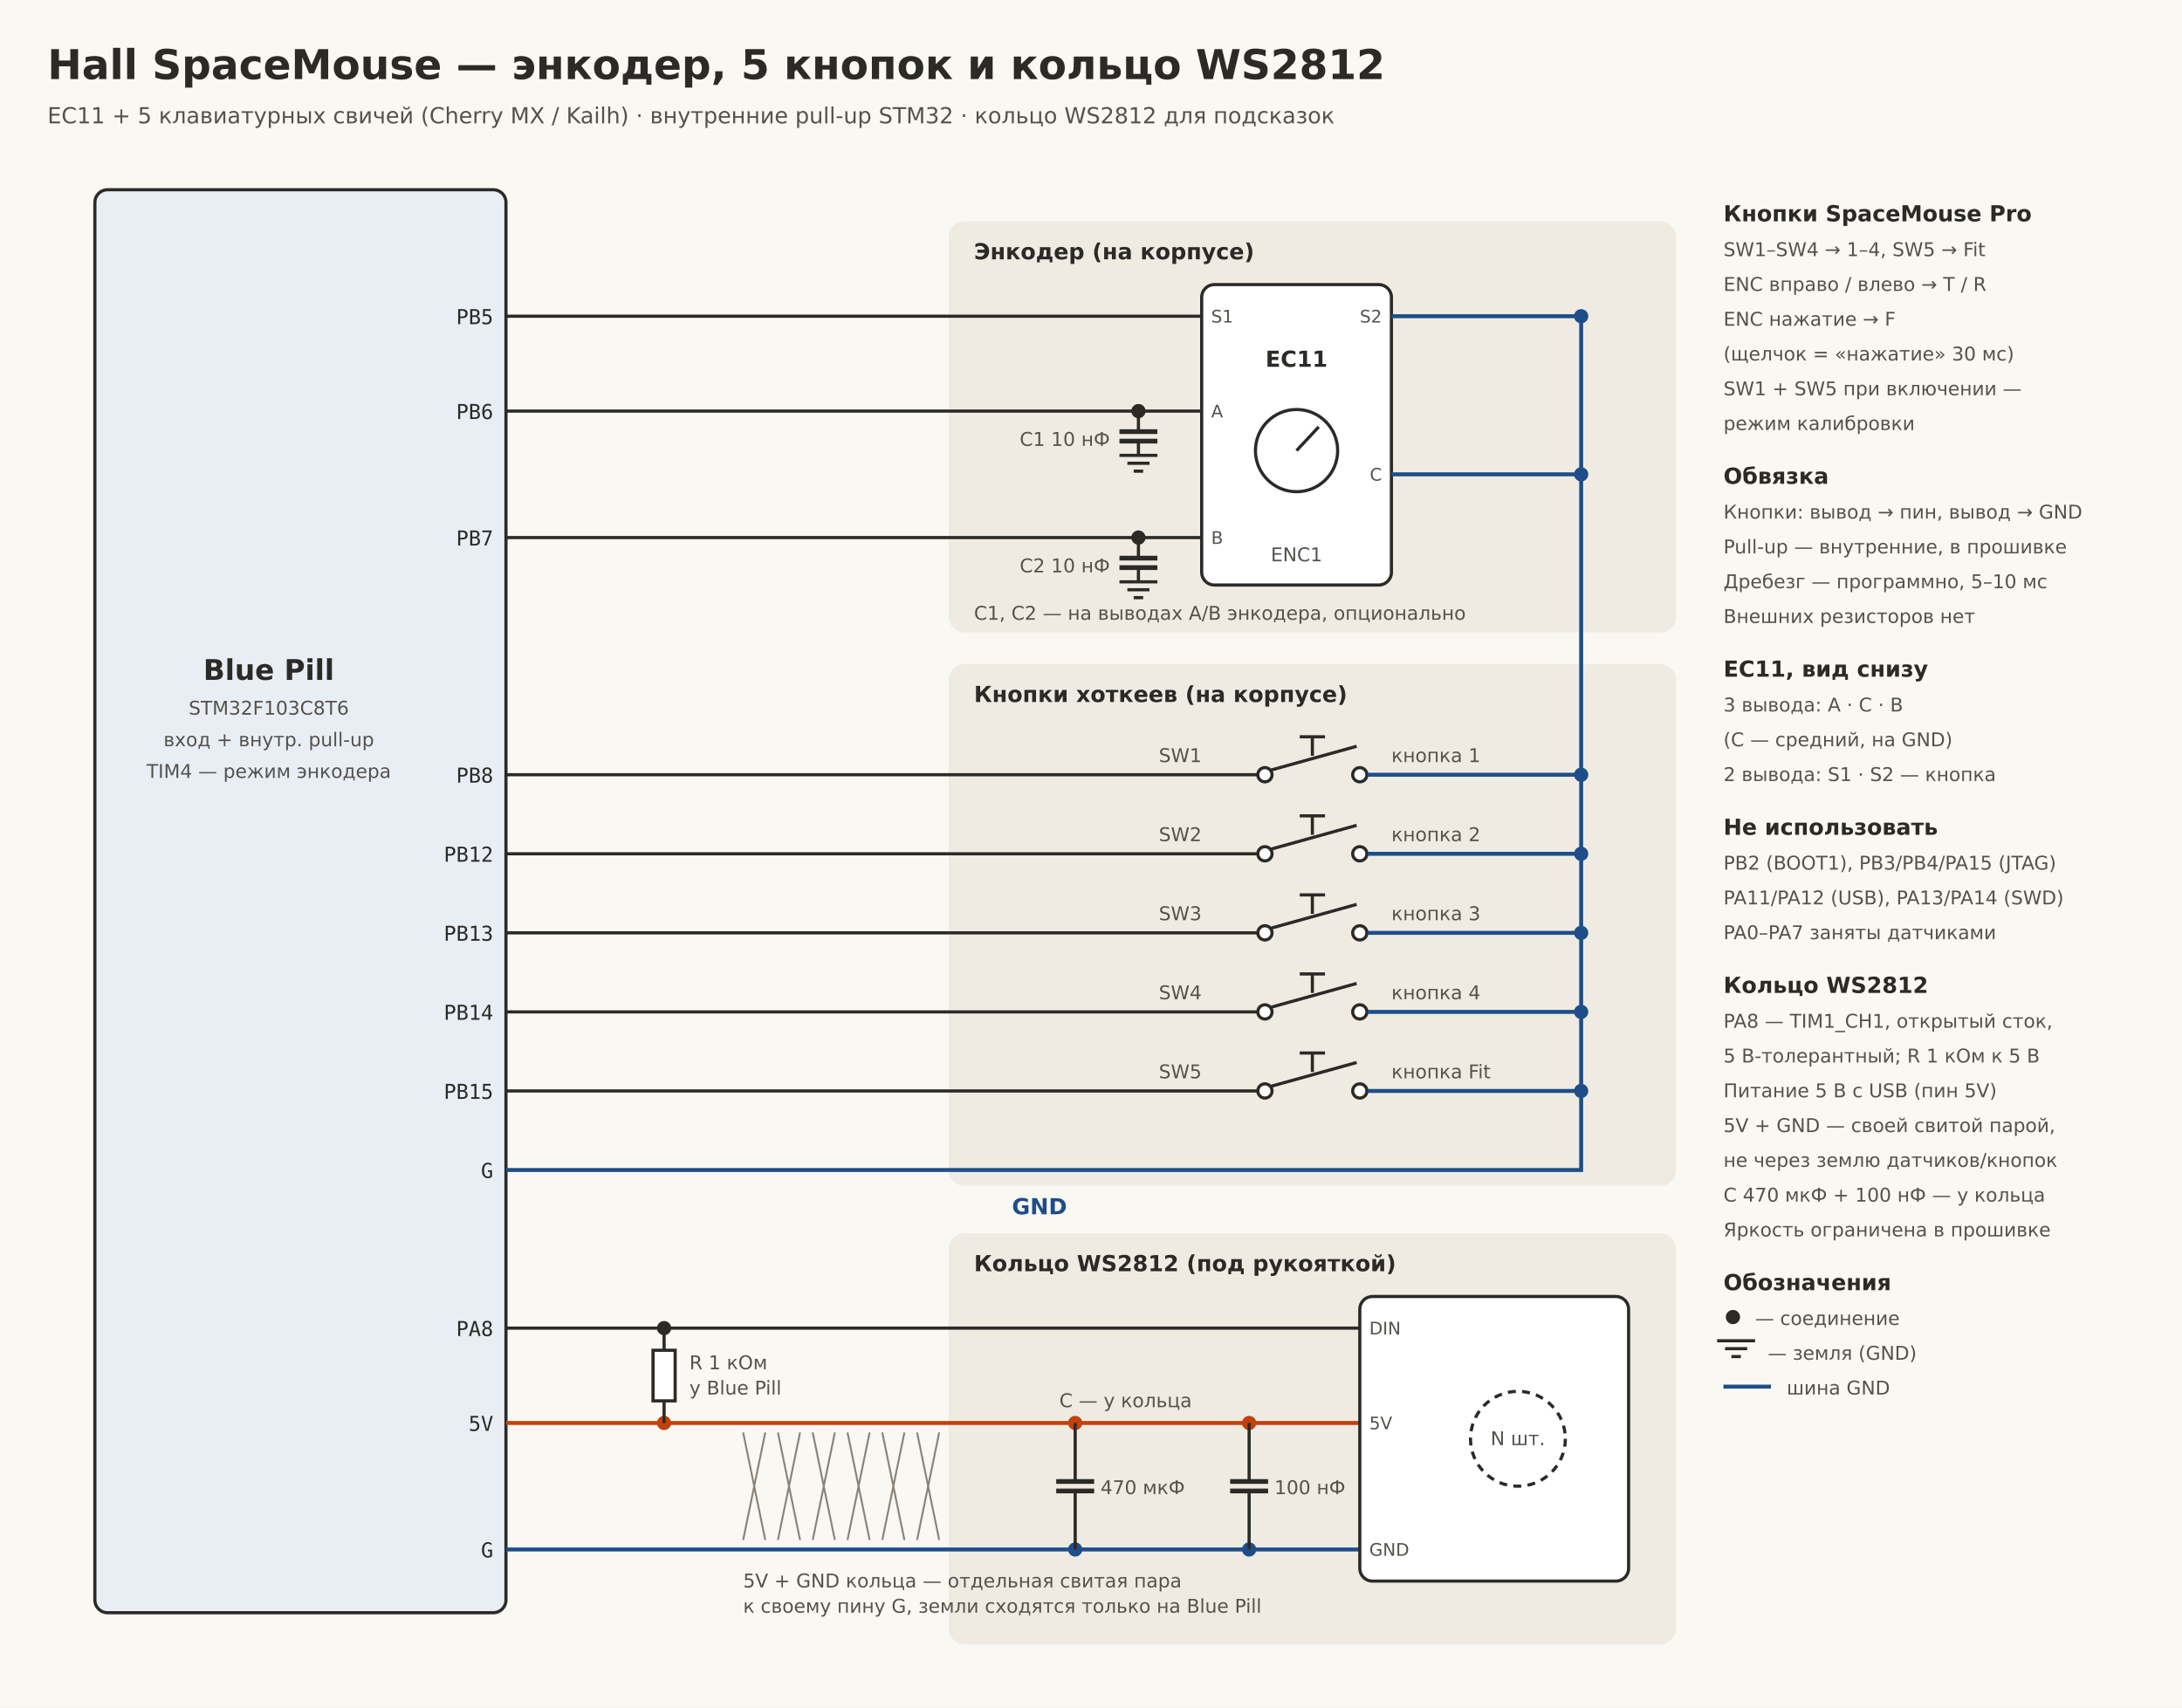
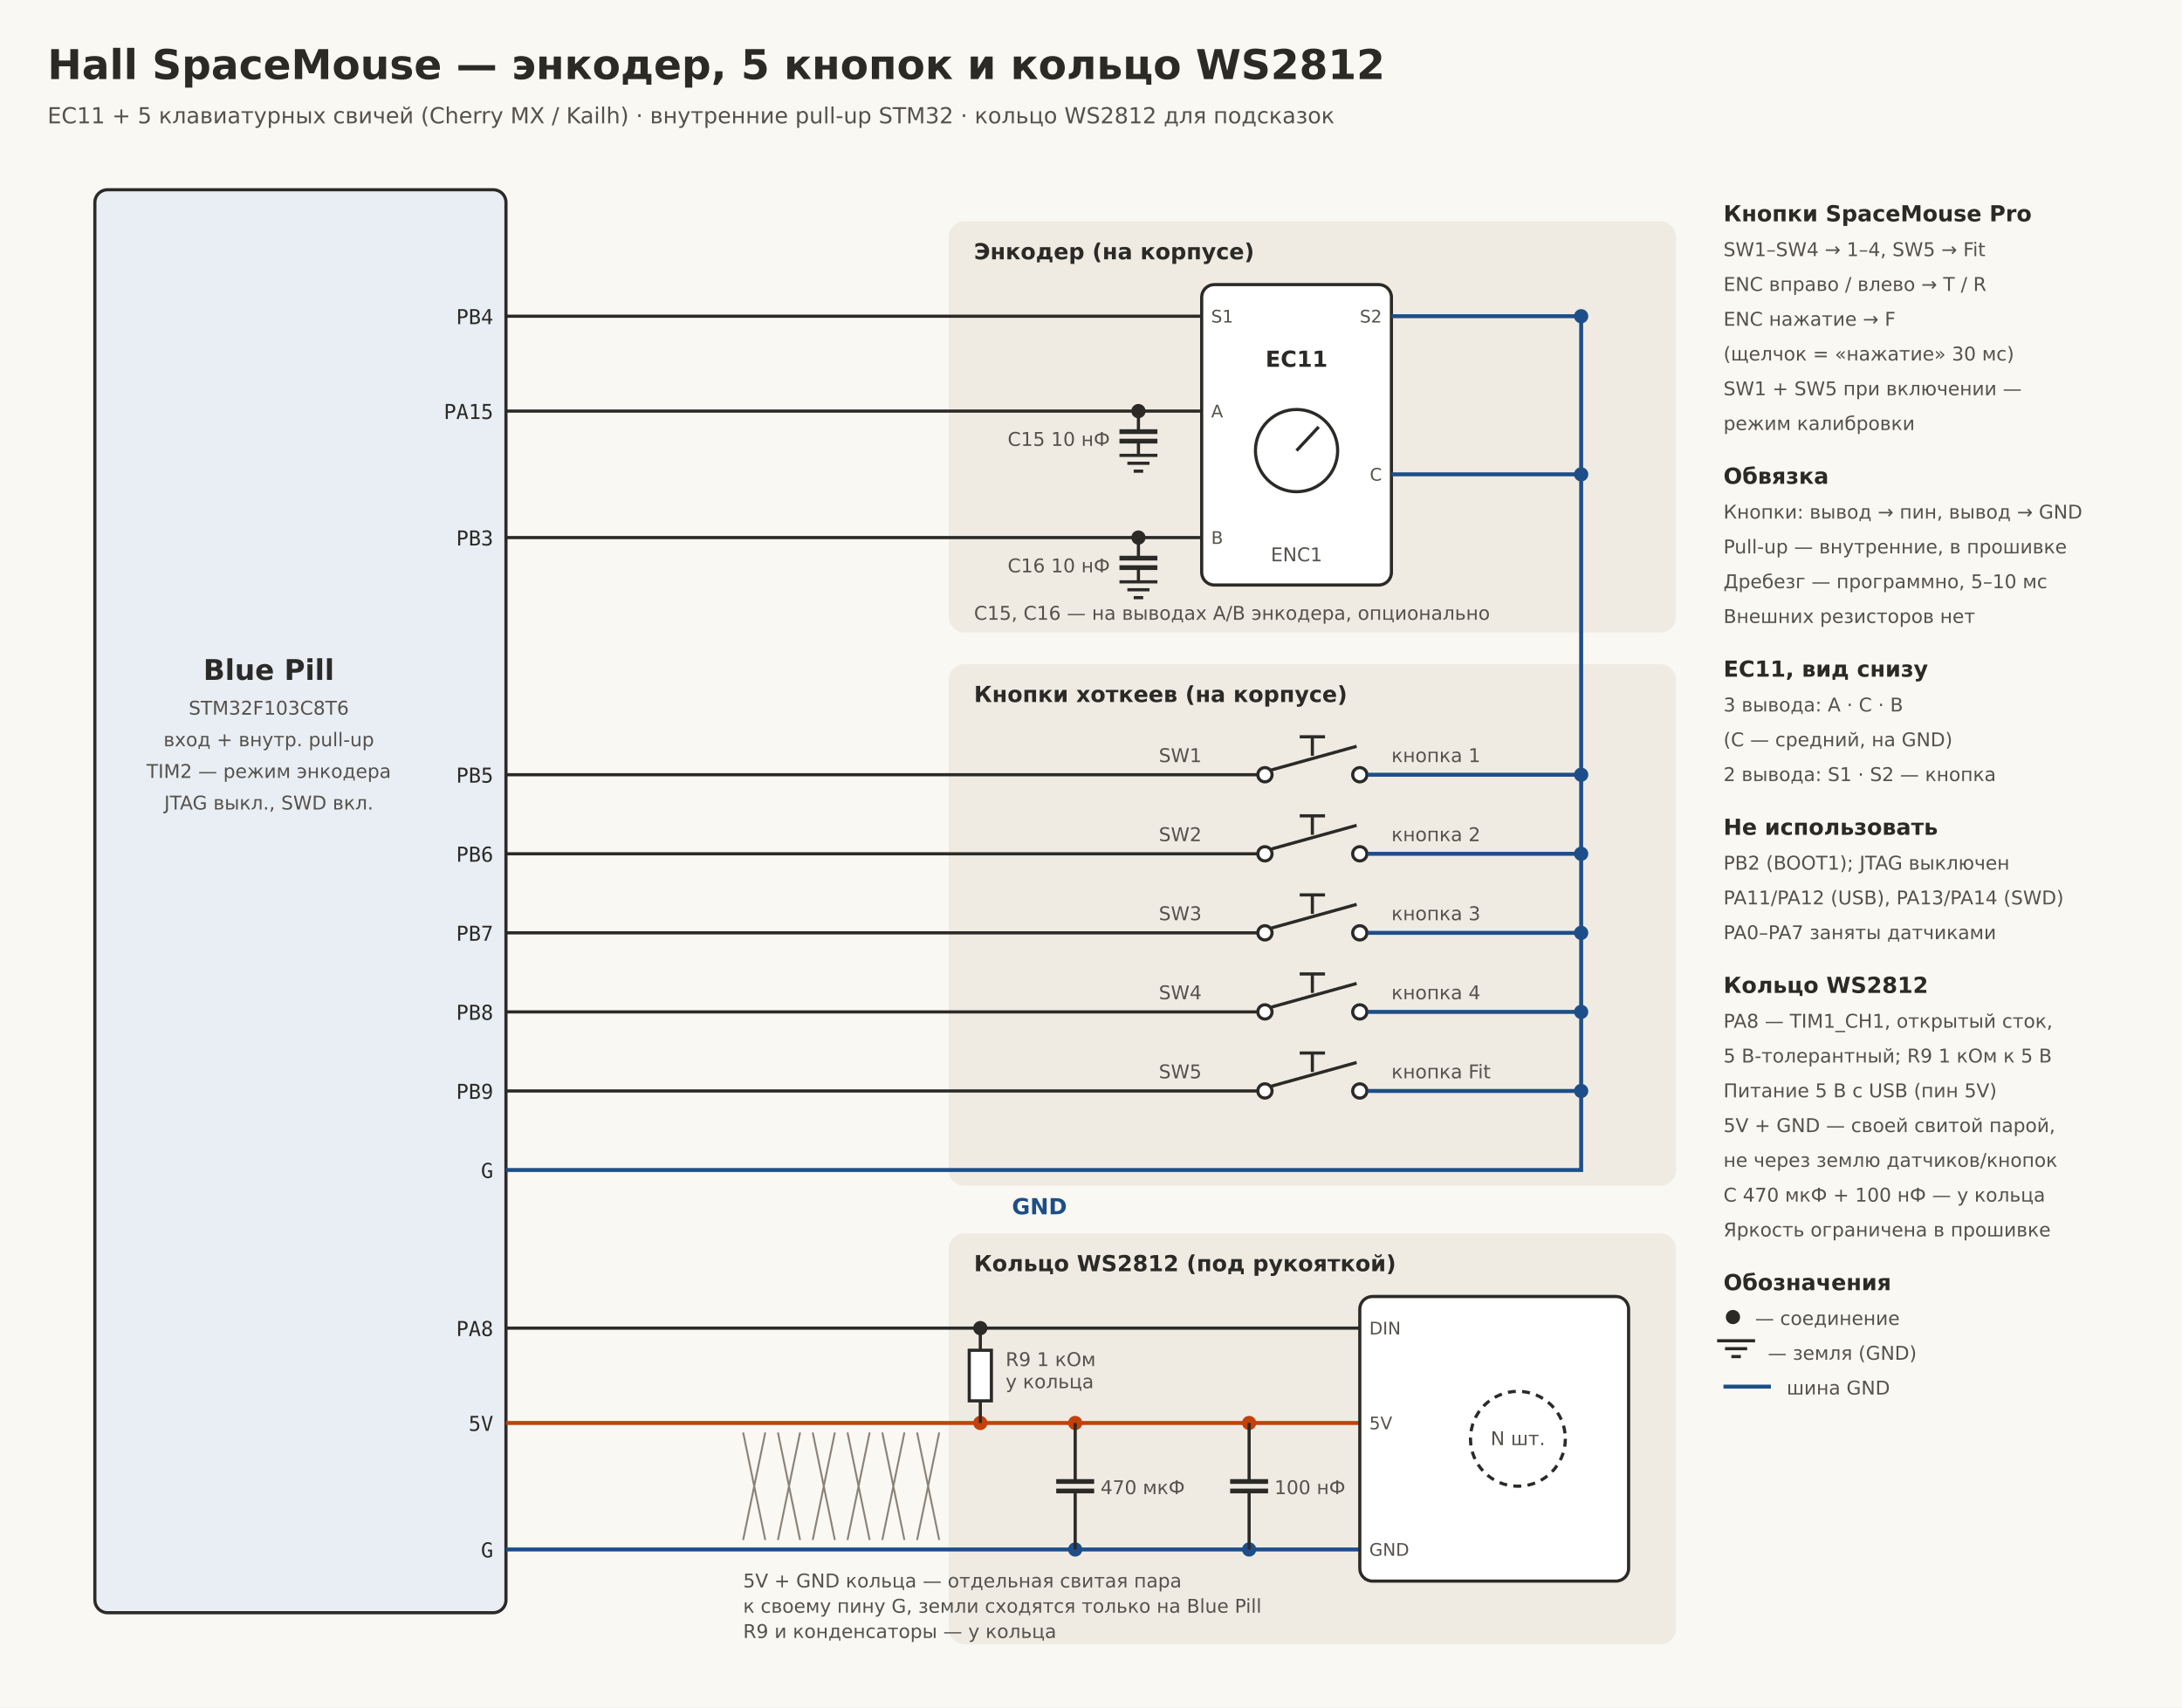
<svg xmlns="http://www.w3.org/2000/svg" width="1380" height="1080" viewBox="0 0 1380 1080" font-family="DejaVu Sans, Arial, sans-serif">
  <style>
.w{stroke:#2b2a27;stroke-width:2;fill:none}
.g{stroke:#1d4e89;stroke-width:2.5;fill:none}
.box{fill:#fff;stroke:#2b2a27;stroke-width:2}
.t{font-size:14px;fill:#2b2a27}.s{font-size:12px;fill:#55524c}
.m{font-family:DejaVu Sans Mono,monospace;font-size:13px;fill:#2b2a27}.b{font-weight:bold}
.band{fill:#efebe3}
</style>
  <rect width="1380" height="1080" fill="#faf8f3" />
  <text x="30" y="50" class="t b" style="font-size:26px">Hall SpaceMouse — энкодер, 5 кнопок и кольцо WS2812</text>
  <text x="30" y="78" class="t" style="fill:#55524c">EC11 + 5 клавиатурных свичей (Cherry MX / Kailh) · внутренние pull-up STM32 · кольцо WS2812 для подсказок</text>
  <rect class="band" x="600" y="140" width="460" height="260" rx="10" />
  <text x="616" y="164" class="t b">Энкодер (на корпусе)</text>
  <rect class="band" x="600" y="420" width="460" height="330" rx="10" />
  <text x="616" y="444" class="t b">Кнопки хоткеев (на корпусе)</text>
  <rect x="60" y="120" width="260" height="900" rx="8" fill="#e9eef5" stroke="#2b2a27" stroke-width="2" />
  <text x="170" y="430" class="t b" text-anchor="middle" style="font-size:18px">Blue Pill</text>
  <text x="170" y="452" class="s" text-anchor="middle">STM32F103C8T6</text>
  <text x="170" y="472" class="s" text-anchor="middle">вход + внутр. pull-up</text>
-   <text x="170" y="492" class="s" text-anchor="middle">TIM4 — режим энкодера</text>
+   <text x="170" y="492" class="s" text-anchor="middle">TIM2 — режим энкодера</text>
+   <text x="170" y="512" class="s" text-anchor="middle">JTAG выкл., SWD вкл.</text>
  <path class="g" d="M320 740 H1000 V200" />
  <text x="312" y="745" class="m" text-anchor="end">G</text>
  <text x="640" y="768" class="t b" style="fill:#1d4e89">GND</text>
  <rect class="box" x="760" y="180" width="120" height="190" rx="8" />
  <circle cx="820" cy="285" r="26" fill="none" stroke="#2b2a27" stroke-width="2" />
  <path class="w" d="M820 285 L834 270" />
  <text x="820" y="232" class="t b" text-anchor="middle">EC11</text>
  <text x="820" y="355" class="s" text-anchor="middle">ENC1</text>
-   <text x="312" y="205" class="m" text-anchor="end">PB5</text>
+   <text x="312" y="205" class="m" text-anchor="end">PB4</text>
  <path class="w" d="M320 200 H760" />
  <text x="766" y="204" class="s" style="font-size:11px">S1</text>
-   <text x="312" y="265" class="m" text-anchor="end">PB6</text>
+   <text x="312" y="265" class="m" text-anchor="end">PA15</text>
  <path class="w" d="M320 260 H760" />
  <text x="766" y="264" class="s" style="font-size:11px">A</text>
-   <text x="312" y="345" class="m" text-anchor="end">PB7</text>
+   <text x="312" y="345" class="m" text-anchor="end">PB3</text>
  <path class="w" d="M320 340 H760" />
  <text x="766" y="344" class="s" style="font-size:11px">B</text>
  <text x="874" y="204" class="s" text-anchor="end" style="font-size:11px">S2</text>
  <path class="g" d="M880 200 H1000" />
  <circle cx="1000" cy="200" r="4.5" fill="#1d4e89" />
  <text x="874" y="304" class="s" text-anchor="end" style="font-size:11px">C</text>
  <path class="g" d="M880 300 H1000" />
  <circle cx="1000" cy="300" r="4.5" fill="#1d4e89" />
  <circle cx="720" cy="260" r="4.5" fill="#2b2a27" />
  <path class="w" d="M720 260 V273 M720 279 V288" />
  <path class="w" d="M708 273 H732 M708 279 H732" style="stroke-width:3" />
  <path class="w" d="M708 288 H732 M713 293 H727 M717 298 H723" />
-   <text x="702" y="282" class="s" text-anchor="end">C1 10 нФ</text>
+   <text x="702" y="282" class="s" text-anchor="end">C15 10 нФ</text>
  <circle cx="720" cy="340" r="4.5" fill="#2b2a27" />
  <path class="w" d="M720 340 V353 M720 359 V368" />
  <path class="w" d="M708 353 H732 M708 359 H732" style="stroke-width:3" />
  <path class="w" d="M708 368 H732 M713 373 H727 M717 378 H723" />
-   <text x="702" y="362" class="s" text-anchor="end">C2 10 нФ</text>
-   <text x="616" y="392" class="s">C1, C2 — на выводах A/B энкодера, опционально</text>
-   <text x="312" y="495" class="m" text-anchor="end">PB8</text>
+   <text x="702" y="362" class="s" text-anchor="end">C16 10 нФ</text>
+   <text x="616" y="392" class="s">C15, C16 — на выводах A/B энкодера, опционально</text>
+   <text x="312" y="495" class="m" text-anchor="end">PB5</text>
  <path class="w" d="M320 490 H795" />
  <circle cx="800" cy="490" r="4.5" fill="#fff" stroke="#2b2a27" stroke-width="2" />
  <circle cx="860" cy="490" r="4.5" fill="#fff" stroke="#2b2a27" stroke-width="2" />
  <path class="w" d="M804 487 L858 472" />
  <path class="w" d="M830 478 V466 M822 466 H838" />
  <text x="760" y="482" class="s" text-anchor="end">SW1</text>
  <path class="g" d="M865 490 H1000" />
  <circle cx="1000" cy="490" r="4.5" fill="#1d4e89" />
  <text x="880" y="482" class="s">кнопка 1</text>
-   <text x="312" y="545" class="m" text-anchor="end">PB12</text>
+   <text x="312" y="545" class="m" text-anchor="end">PB6</text>
  <path class="w" d="M320 540 H795" />
  <circle cx="800" cy="540" r="4.5" fill="#fff" stroke="#2b2a27" stroke-width="2" />
  <circle cx="860" cy="540" r="4.5" fill="#fff" stroke="#2b2a27" stroke-width="2" />
  <path class="w" d="M804 537 L858 522" />
  <path class="w" d="M830 528 V516 M822 516 H838" />
  <text x="760" y="532" class="s" text-anchor="end">SW2</text>
  <path class="g" d="M865 540 H1000" />
  <circle cx="1000" cy="540" r="4.5" fill="#1d4e89" />
  <text x="880" y="532" class="s">кнопка 2</text>
-   <text x="312" y="595" class="m" text-anchor="end">PB13</text>
+   <text x="312" y="595" class="m" text-anchor="end">PB7</text>
  <path class="w" d="M320 590 H795" />
  <circle cx="800" cy="590" r="4.5" fill="#fff" stroke="#2b2a27" stroke-width="2" />
  <circle cx="860" cy="590" r="4.5" fill="#fff" stroke="#2b2a27" stroke-width="2" />
  <path class="w" d="M804 587 L858 572" />
  <path class="w" d="M830 578 V566 M822 566 H838" />
  <text x="760" y="582" class="s" text-anchor="end">SW3</text>
  <path class="g" d="M865 590 H1000" />
  <circle cx="1000" cy="590" r="4.5" fill="#1d4e89" />
  <text x="880" y="582" class="s">кнопка 3</text>
-   <text x="312" y="645" class="m" text-anchor="end">PB14</text>
+   <text x="312" y="645" class="m" text-anchor="end">PB8</text>
  <path class="w" d="M320 640 H795" />
  <circle cx="800" cy="640" r="4.5" fill="#fff" stroke="#2b2a27" stroke-width="2" />
  <circle cx="860" cy="640" r="4.5" fill="#fff" stroke="#2b2a27" stroke-width="2" />
  <path class="w" d="M804 637 L858 622" />
  <path class="w" d="M830 628 V616 M822 616 H838" />
  <text x="760" y="632" class="s" text-anchor="end">SW4</text>
  <path class="g" d="M865 640 H1000" />
  <circle cx="1000" cy="640" r="4.5" fill="#1d4e89" />
  <text x="880" y="632" class="s">кнопка 4</text>
-   <text x="312" y="695" class="m" text-anchor="end">PB15</text>
+   <text x="312" y="695" class="m" text-anchor="end">PB9</text>
  <path class="w" d="M320 690 H795" />
  <circle cx="800" cy="690" r="4.5" fill="#fff" stroke="#2b2a27" stroke-width="2" />
  <circle cx="860" cy="690" r="4.5" fill="#fff" stroke="#2b2a27" stroke-width="2" />
  <path class="w" d="M804 687 L858 672" />
  <path class="w" d="M830 678 V666 M822 666 H838" />
  <text x="760" y="682" class="s" text-anchor="end">SW5</text>
  <path class="g" d="M865 690 H1000" />
  <circle cx="1000" cy="690" r="4.5" fill="#1d4e89" />
  <text x="880" y="682" class="s">кнопка Fit</text>
  <rect class="band" x="600" y="780" width="460" height="260" rx="10" />
  <text x="616" y="804" class="t b">Кольцо WS2812 (под рукояткой)</text>
  <text x="312" y="845" class="m" text-anchor="end">PA8</text>
  <text x="312" y="905" class="m" text-anchor="end">5V</text>
  <text x="312" y="985" class="m" text-anchor="end">G</text>
  <path class="w" d="M320 840 H860" />
  <path d="M320 900 H860" style="stroke:#c2410c;stroke-width:2.5;fill:none" />
  <path class="g" d="M320 980 H860" />
-   <circle cx="420" cy="840" r="4.5" fill="#2b2a27" />
-   <circle cx="420" cy="900" r="4.5" fill="#c2410c" />
-   <path class="w" d="M420 840 V854 M420 886 V900" />
-   <rect x="413" y="854" width="14" height="32" fill="#fff" stroke="#2b2a27" stroke-width="2" />
-   <text x="436" y="866" class="s">R 1 кОм</text>
-   <text x="436" y="882" class="s">у Blue Pill</text>
+   <circle cx="620" cy="840" r="4.5" fill="#2b2a27" />
+   <circle cx="620" cy="900" r="4.5" fill="#c2410c" />
+   <path class="w" d="M620 840 V854 M620 886 V900" />
+   <rect x="613" y="854" width="14" height="32" fill="#fff" stroke="#2b2a27" stroke-width="2" />
+   <text x="636" y="864" class="s">R9 1 кОм</text>
+   <text x="636" y="878" class="s">у кольца</text>
  <path d="M470 906 L484 974 M470 974 L484 906" style="stroke:#8a8378;stroke-width:1.2;fill:none" />
  <path d="M492 906 L506 974 M492 974 L506 906" style="stroke:#8a8378;stroke-width:1.2;fill:none" />
  <path d="M514 906 L528 974 M514 974 L528 906" style="stroke:#8a8378;stroke-width:1.2;fill:none" />
  <path d="M536 906 L550 974 M536 974 L550 906" style="stroke:#8a8378;stroke-width:1.2;fill:none" />
  <path d="M558 906 L572 974 M558 974 L572 906" style="stroke:#8a8378;stroke-width:1.2;fill:none" />
  <path d="M580 906 L594 974 M580 974 L594 906" style="stroke:#8a8378;stroke-width:1.2;fill:none" />
  <text x="470" y="1004" class="s">5V + GND кольца — отдельная свитая пара</text>
  <text x="470" y="1020" class="s">к своему пину G, земли сходятся только на Blue Pill</text>
  <rect class="box" x="860" y="820" width="170" height="180" rx="8" />
  <circle cx="960" cy="910" r="30" fill="none" stroke="#2b2a27" stroke-width="2" stroke-dasharray="5 4" />
  <text x="960" y="914" class="s" text-anchor="middle">N шт.</text>
  <text x="866" y="844" class="s" style="font-size:11px">DIN</text>
  <text x="866" y="904" class="s" style="font-size:11px">5V</text>
  <text x="866" y="984" class="s" style="font-size:11px">GND</text>
  <circle cx="680" cy="900" r="4.5" fill="#c2410c" />
  <circle cx="680" cy="980" r="4.5" fill="#1d4e89" />
  <path class="w" d="M680 900 V937 M680 943 V980" />
  <path class="w" d="M668 937 H692 M668 943 H692" style="stroke-width:3" />
  <text x="696" y="945" class="s">470 мкФ</text>
  <circle cx="790" cy="900" r="4.5" fill="#c2410c" />
  <circle cx="790" cy="980" r="4.5" fill="#1d4e89" />
  <path class="w" d="M790 900 V937 M790 943 V980" />
  <path class="w" d="M778 937 H802 M778 943 H802" style="stroke-width:3" />
  <text x="806" y="945" class="s">100 нФ</text>
-   <text x="670" y="890" class="s">C — у кольца</text>
+   <text x="470" y="1036" class="s">R9 и конденсаторы — у кольца</text>
  <text x="1090" y="140" class="t b">Кнопки SpaceMouse Pro</text>
  <text x="1090" y="162" class="s">SW1–SW4 → 1–4, SW5 → Fit</text>
  <text x="1090" y="184" class="s">ENC вправо / влево → T / R</text>
  <text x="1090" y="206" class="s">ENC нажатие → F</text>
  <text x="1090" y="228" class="s">(щелчок = «нажатие» 30 мс)</text>
  <text x="1090" y="250" class="s">SW1 + SW5 при включении —</text>
  <text x="1090" y="272" class="s">режим калибровки</text>
  <text x="1090" y="306" class="t b">Обвязка</text>
  <text x="1090" y="328" class="s">Кнопки: вывод → пин, вывод → GND</text>
  <text x="1090" y="350" class="s">Pull-up — внутренние, в прошивке</text>
  <text x="1090" y="372" class="s">Дребезг — программно, 5–10 мс</text>
  <text x="1090" y="394" class="s">Внешних резисторов нет</text>
  <text x="1090" y="428" class="t b">EC11, вид снизу</text>
  <text x="1090" y="450" class="s">3 вывода: A · C · B</text>
  <text x="1090" y="472" class="s">(C — средний, на GND)</text>
  <text x="1090" y="494" class="s">2 вывода: S1 · S2 — кнопка</text>
  <text x="1090" y="528" class="t b">Не использовать</text>
-   <text x="1090" y="550" class="s">PB2 (BOOT1), PB3/PB4/PA15 (JTAG)</text>
+   <text x="1090" y="550" class="s">PB2 (BOOT1); JTAG выключен</text>
  <text x="1090" y="572" class="s">PA11/PA12 (USB), PA13/PA14 (SWD)</text>
  <text x="1090" y="594" class="s">PA0–PA7 заняты датчиками</text>
  <text x="1090" y="628" class="t b">Кольцо WS2812</text>
  <text x="1090" y="650" class="s">PA8 — TIM1_CH1, открытый сток,</text>
-   <text x="1090" y="672" class="s">5 В-толерантный; R 1 кОм к 5 В</text>
+   <text x="1090" y="672" class="s">5 В-толерантный; R9 1 кОм к 5 В</text>
  <text x="1090" y="694" class="s">Питание 5 В с USB (пин 5V)</text>
  <text x="1090" y="716" class="s">5V + GND — своей свитой парой,</text>
  <text x="1090" y="738" class="s">не через землю датчиков/кнопок</text>
  <text x="1090" y="760" class="s">C 470 мкФ + 100 нФ — у кольца</text>
  <text x="1090" y="782" class="s">Яркость ограничена в прошивке</text>
  <text x="1090" y="816" class="t b">Обозначения</text>
  <circle cx="1096" cy="833" r="4.5" fill="#2b2a27" />
  <text x="1110" y="838" class="s">— соединение</text>
  <path class="w" d="M1086 848 H1110 M1091 853 H1105 M1095 858 H1101" />
  <text x="1118" y="860" class="s">— земля (GND)</text>
  <path class="g" d="M1090 877 H1120" />
  <text x="1130" y="882" class="s">шина GND</text>
</svg>
